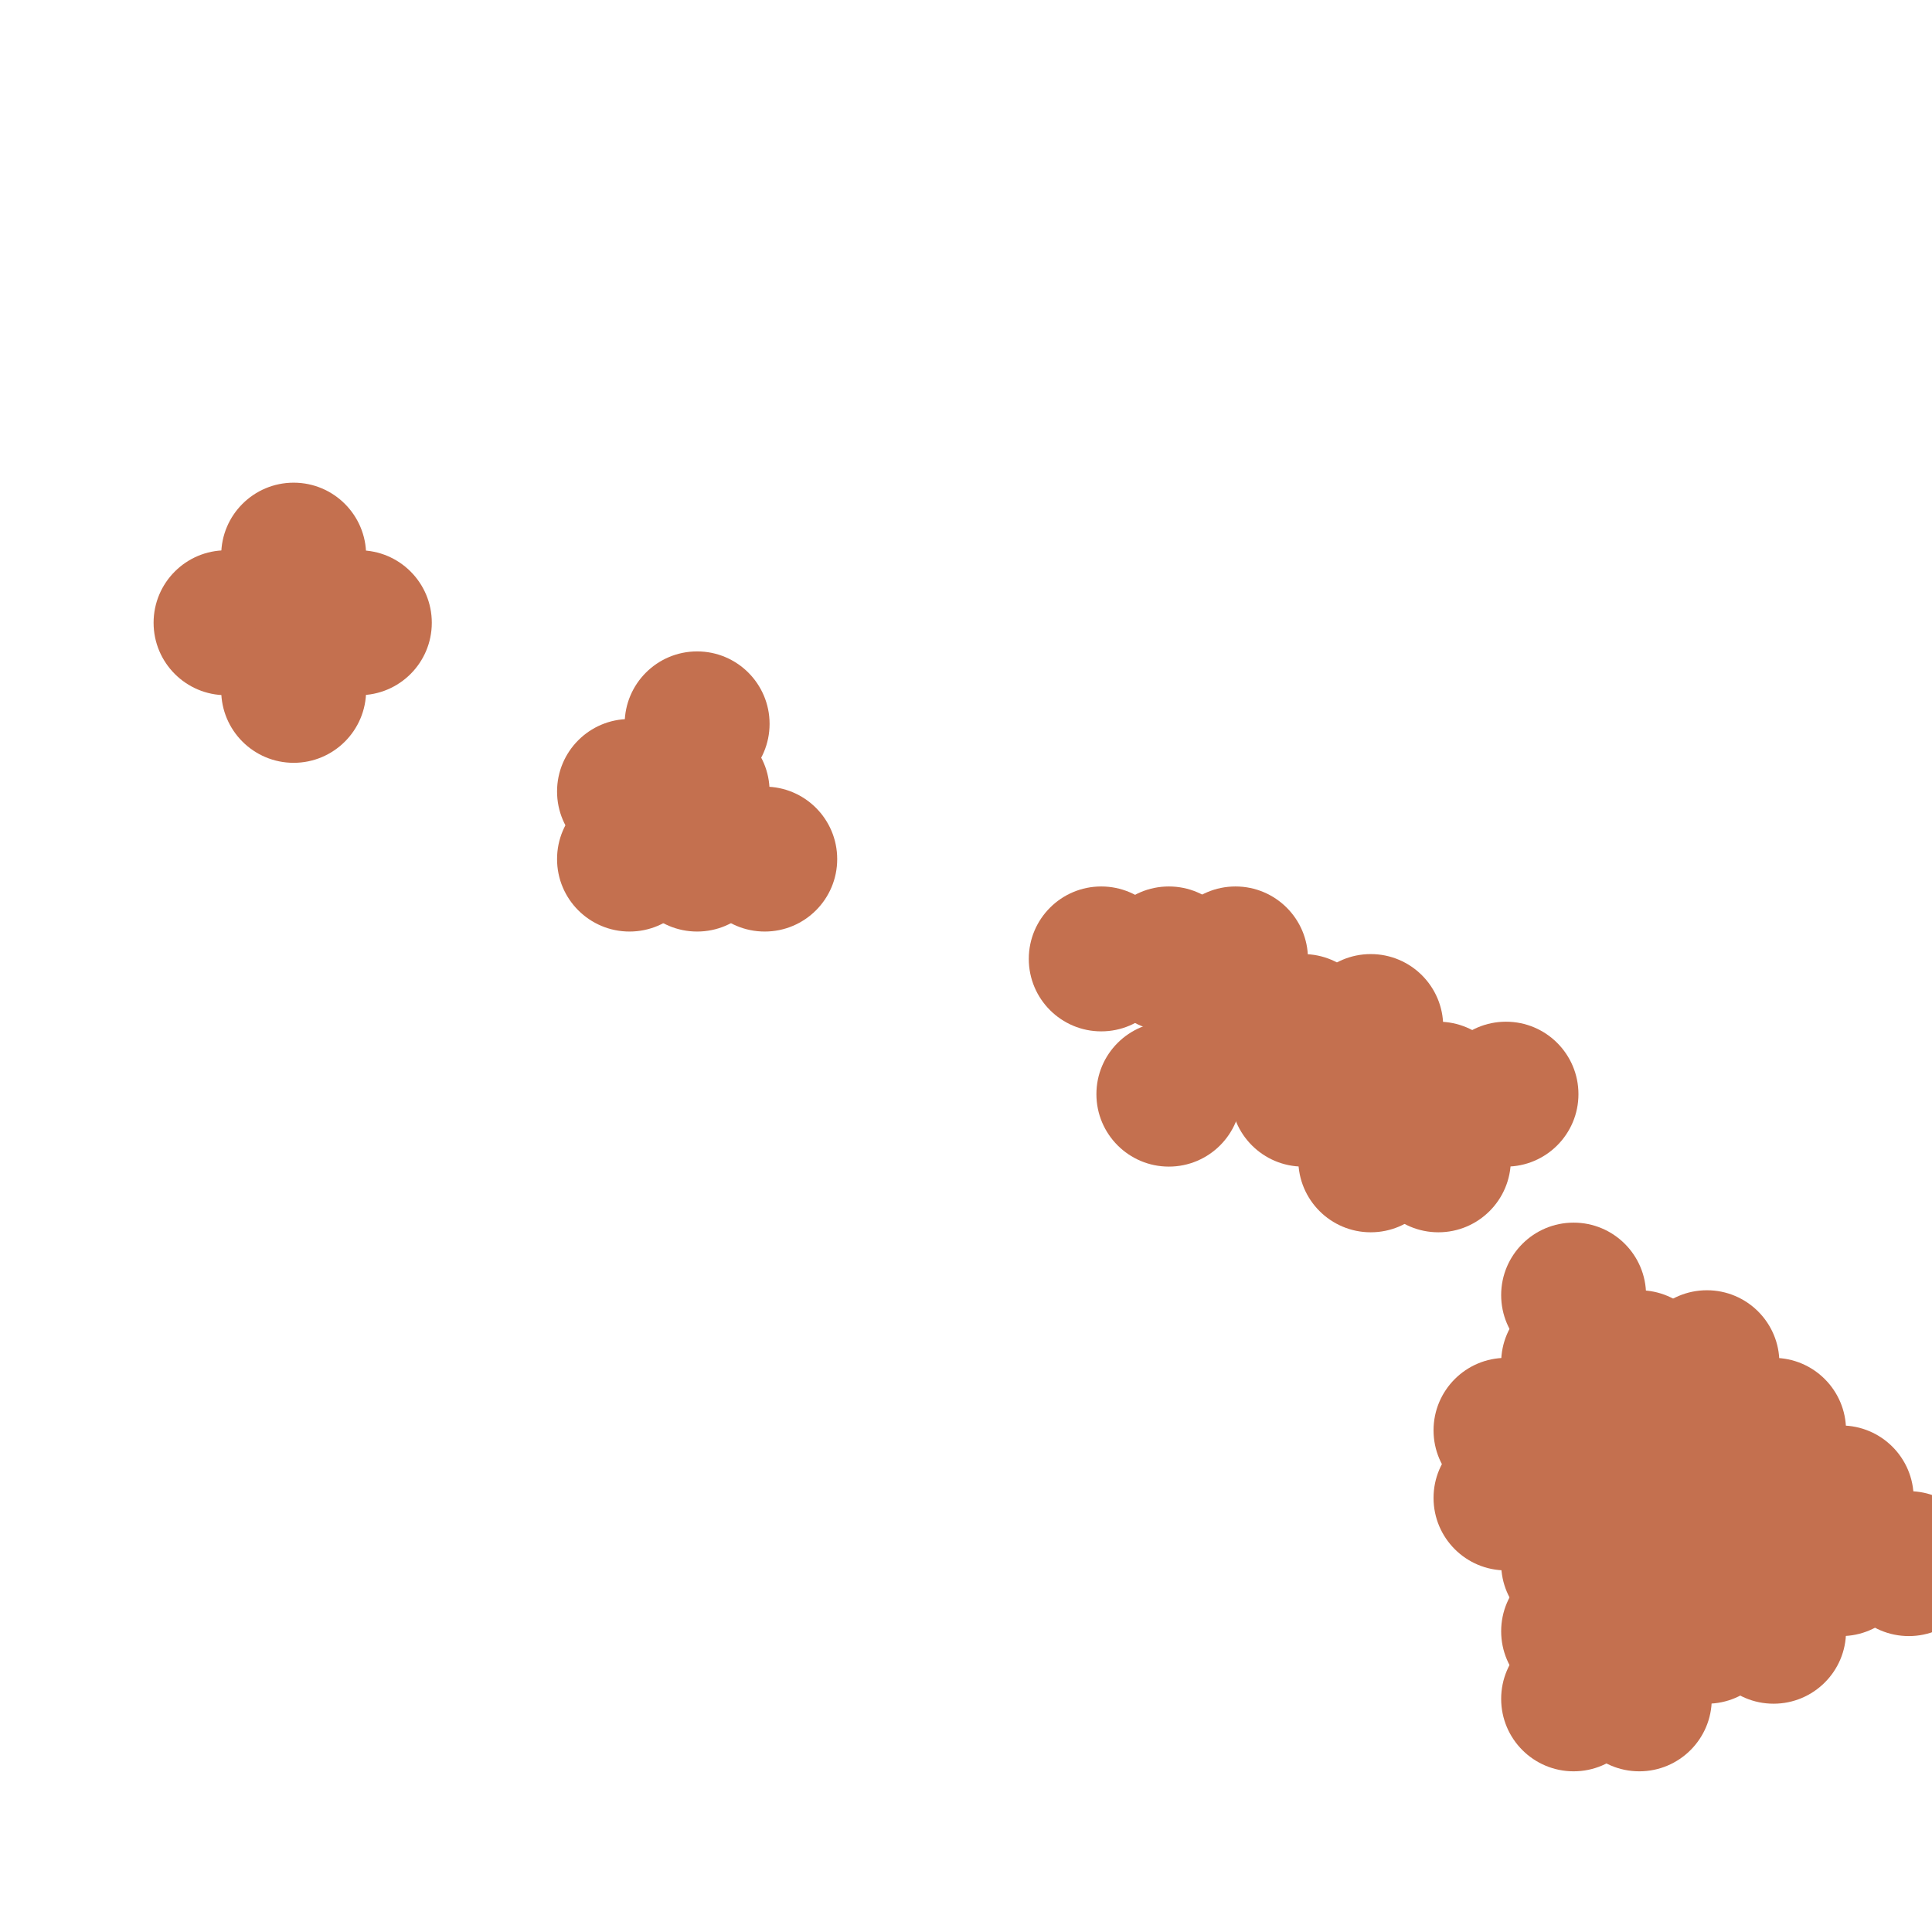
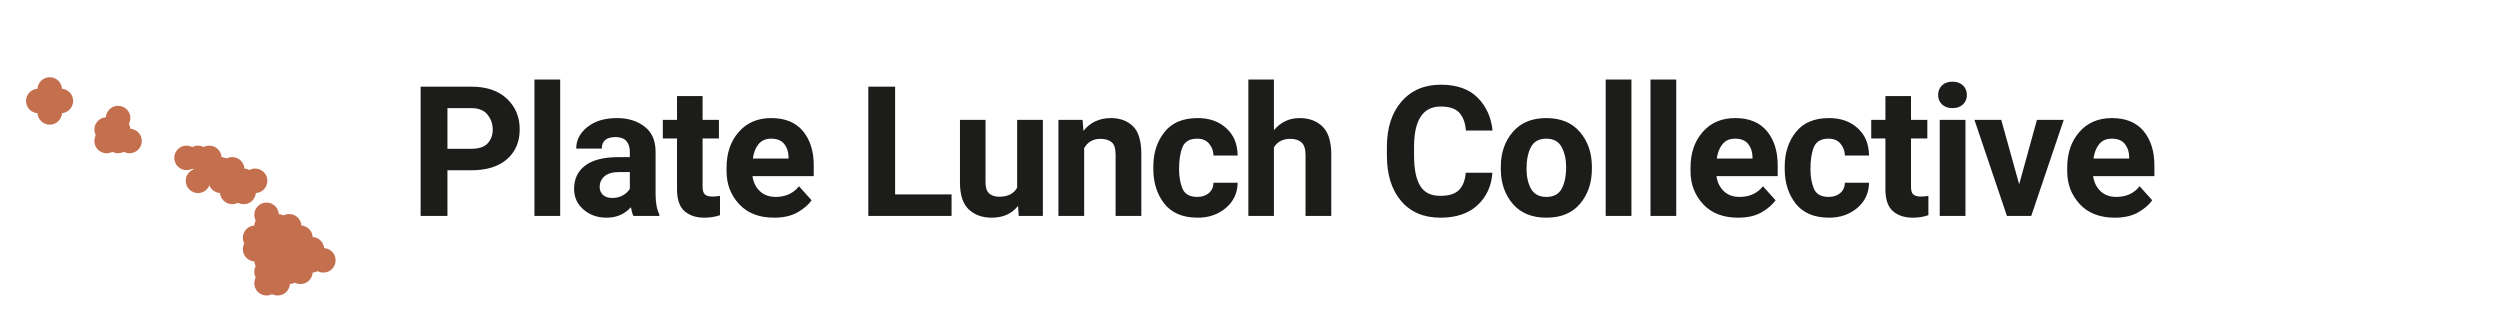
- <svg xmlns="http://www.w3.org/2000/svg" width="32" height="32" viewBox="0 0 1200 1000" fill="none">
-   <circle cx="182.4" cy="244.8" r="45" fill="#C4704F" />
-   <circle cx="140.4" cy="286.8" r="45" fill="#C4704F" />
-   <circle cx="182.4" cy="286.8" r="45" fill="#C4704F" />
-   <circle cx="223.2" cy="286.8" r="45" fill="#C4704F" />
-   <circle cx="182.4" cy="328.8" r="45" fill="#C4704F" />
-   <circle cx="433" cy="349.6" r="45" fill="#C4704F" />
-   <circle cx="391" cy="391.6" r="45" fill="#C4704F" />
-   <circle cx="433" cy="391.6" r="45" fill="#C4704F" />
-   <circle cx="391" cy="433.6" r="45" fill="#C4704F" />
-   <circle cx="433" cy="433.6" r="45" fill="#C4704F" />
-   <circle cx="475" cy="433.6" r="45" fill="#C4704F" />
-   <circle cx="684" cy="495.6" r="45" fill="#C4704F" />
-   <circle cx="726" cy="495.6" r="45" fill="#C4704F" />
-   <circle cx="767.4" cy="495.6" r="45" fill="#C4704F" />
-   <circle cx="767.4" cy="537.6" r="45" fill="#C4704F" />
-   <circle cx="809.4" cy="537.6" r="45" fill="#C4704F" />
-   <circle cx="851.4" cy="537.6" r="45" fill="#C4704F" />
-   <circle cx="726" cy="579.6" r="45" fill="#C4704F" />
-   <circle cx="809.4" cy="579.6" r="45" fill="#C4704F" />
-   <circle cx="851.4" cy="579.6" r="45" fill="#C4704F" />
-   <circle cx="893.4" cy="579.6" r="45" fill="#C4704F" />
-   <circle cx="935.4" cy="579.6" r="45" fill="#C4704F" />
-   <circle cx="851.4" cy="620.4" r="45" fill="#C4704F" />
-   <circle cx="893.4" cy="620.4" r="45" fill="#C4704F" />
-   <circle cx="977.4" cy="704.4" r="45" fill="#C4704F" />
-   <circle cx="977.4" cy="746.4" r="45" fill="#C4704F" />
-   <circle cx="1018.2" cy="746.4" r="45" fill="#C4704F" />
-   <circle cx="1060.2" cy="746.4" r="45" fill="#C4704F" />
-   <circle cx="935.4" cy="788.4" r="45" fill="#C4704F" />
-   <circle cx="977.4" cy="788.4" r="45" fill="#C4704F" />
-   <circle cx="1018.2" cy="788.4" r="45" fill="#C4704F" />
-   <circle cx="1060.2" cy="788.4" r="45" fill="#C4704F" />
-   <circle cx="1101.6" cy="788.4" r="45" fill="#C4704F" />
-   <circle cx="935.4" cy="830.4" r="45" fill="#C4704F" />
-   <circle cx="977.4" cy="830.4" r="45" fill="#C4704F" />
-   <circle cx="1018.2" cy="830.4" r="45" fill="#C4704F" />
-   <circle cx="1060.2" cy="830.4" r="45" fill="#C4704F" />
-   <circle cx="1101.6" cy="830.4" r="45" fill="#C4704F" />
-   <circle cx="1143.6" cy="830.4" r="45" fill="#C4704F" />
-   <circle cx="977.4" cy="871.2" r="45" fill="#C4704F" />
-   <circle cx="1018.2" cy="871.2" r="45" fill="#C4704F" />
-   <circle cx="1060.2" cy="871.2" r="45" fill="#C4704F" />
-   <circle cx="1101.6" cy="871.2" r="45" fill="#C4704F" />
-   <circle cx="1143.6" cy="871.2" r="45" fill="#C4704F" />
-   <circle cx="1185.6" cy="871.2" r="45" fill="#C4704F" />
-   <circle cx="977.4" cy="913.2" r="45" fill="#C4704F" />
-   <circle cx="1018.2" cy="913.2" r="45" fill="#C4704F" />
-   <circle cx="1060.2" cy="913.2" r="45" fill="#C4704F" />
-   <circle cx="1101.6" cy="913.2" r="45" fill="#C4704F" />
-   <circle cx="977.4" cy="955.2" r="45" fill="#C4704F" />
-   <circle cx="1018.2" cy="955.2" r="45" fill="#C4704F" />
+ <svg xmlns="http://www.w3.org/2000/svg" width="220" height="28" viewBox="0 0 220 28" fill="none">
+   <g transform="translate(0, 2) scale(0.024)">
+     <circle cx="182.4" cy="244.8" r="45" fill="#C4704F" />
+     <circle cx="140.4" cy="286.8" r="45" fill="#C4704F" />
+     <circle cx="182.4" cy="286.8" r="45" fill="#C4704F" />
+     <circle cx="223.2" cy="286.8" r="45" fill="#C4704F" />
+     <circle cx="182.4" cy="328.8" r="45" fill="#C4704F" />
+     <circle cx="433" cy="349.6" r="45" fill="#C4704F" />
+     <circle cx="391" cy="391.6" r="45" fill="#C4704F" />
+     <circle cx="433" cy="391.6" r="45" fill="#C4704F" />
+     <circle cx="391" cy="433.6" r="45" fill="#C4704F" />
+     <circle cx="433" cy="433.6" r="45" fill="#C4704F" />
+     <circle cx="475" cy="433.6" r="45" fill="#C4704F" />
+     <circle cx="684" cy="495.6" r="45" fill="#C4704F" />
+     <circle cx="726" cy="495.6" r="45" fill="#C4704F" />
+     <circle cx="767.4" cy="495.6" r="45" fill="#C4704F" />
+     <circle cx="767.4" cy="537.6" r="45" fill="#C4704F" />
+     <circle cx="809.4" cy="537.6" r="45" fill="#C4704F" />
+     <circle cx="851.4" cy="537.6" r="45" fill="#C4704F" />
+     <circle cx="726" cy="579.6" r="45" fill="#C4704F" />
+     <circle cx="809.4" cy="579.6" r="45" fill="#C4704F" />
+     <circle cx="851.4" cy="579.6" r="45" fill="#C4704F" />
+     <circle cx="893.4" cy="579.6" r="45" fill="#C4704F" />
+     <circle cx="935.4" cy="579.6" r="45" fill="#C4704F" />
+     <circle cx="851.4" cy="620.4" r="45" fill="#C4704F" />
+     <circle cx="893.4" cy="620.4" r="45" fill="#C4704F" />
+     <circle cx="977.4" cy="704.4" r="45" fill="#C4704F" />
+     <circle cx="977.4" cy="746.4" r="45" fill="#C4704F" />
+     <circle cx="1018.2" cy="746.4" r="45" fill="#C4704F" />
+     <circle cx="1060.2" cy="746.4" r="45" fill="#C4704F" />
+     <circle cx="935.4" cy="788.4" r="45" fill="#C4704F" />
+     <circle cx="977.4" cy="788.4" r="45" fill="#C4704F" />
+     <circle cx="1018.2" cy="788.4" r="45" fill="#C4704F" />
+     <circle cx="1060.2" cy="788.4" r="45" fill="#C4704F" />
+     <circle cx="1101.6" cy="788.4" r="45" fill="#C4704F" />
+     <circle cx="935.4" cy="830.4" r="45" fill="#C4704F" />
+     <circle cx="977.4" cy="830.4" r="45" fill="#C4704F" />
+     <circle cx="1018.2" cy="830.4" r="45" fill="#C4704F" />
+     <circle cx="1060.2" cy="830.4" r="45" fill="#C4704F" />
+     <circle cx="1101.6" cy="830.4" r="45" fill="#C4704F" />
+     <circle cx="1143.6" cy="830.4" r="45" fill="#C4704F" />
+     <circle cx="977.4" cy="871.2" r="45" fill="#C4704F" />
+     <circle cx="1018.2" cy="871.2" r="45" fill="#C4704F" />
+     <circle cx="1060.2" cy="871.2" r="45" fill="#C4704F" />
+     <circle cx="1101.6" cy="871.2" r="45" fill="#C4704F" />
+     <circle cx="1143.6" cy="871.2" r="45" fill="#C4704F" />
+     <circle cx="1185.6" cy="871.2" r="45" fill="#C4704F" />
+     <circle cx="977.4" cy="913.2" r="45" fill="#C4704F" />
+     <circle cx="1018.2" cy="913.2" r="45" fill="#C4704F" />
+     <circle cx="1060.2" cy="913.2" r="45" fill="#C4704F" />
+     <circle cx="1101.6" cy="913.2" r="45" fill="#C4704F" />
+     <circle cx="977.4" cy="955.2" r="45" fill="#C4704F" />
+     <circle cx="1018.2" cy="955.2" r="45" fill="#C4704F" />
+   </g>
+   <text x="36" y="19" font-family="system-ui, -apple-system, 'Segoe UI', Roboto, sans-serif" font-size="16" font-weight="600" letter-spacing="-0.3" fill="#1C1C1A">Plate Lunch Collective</text>
</svg>
